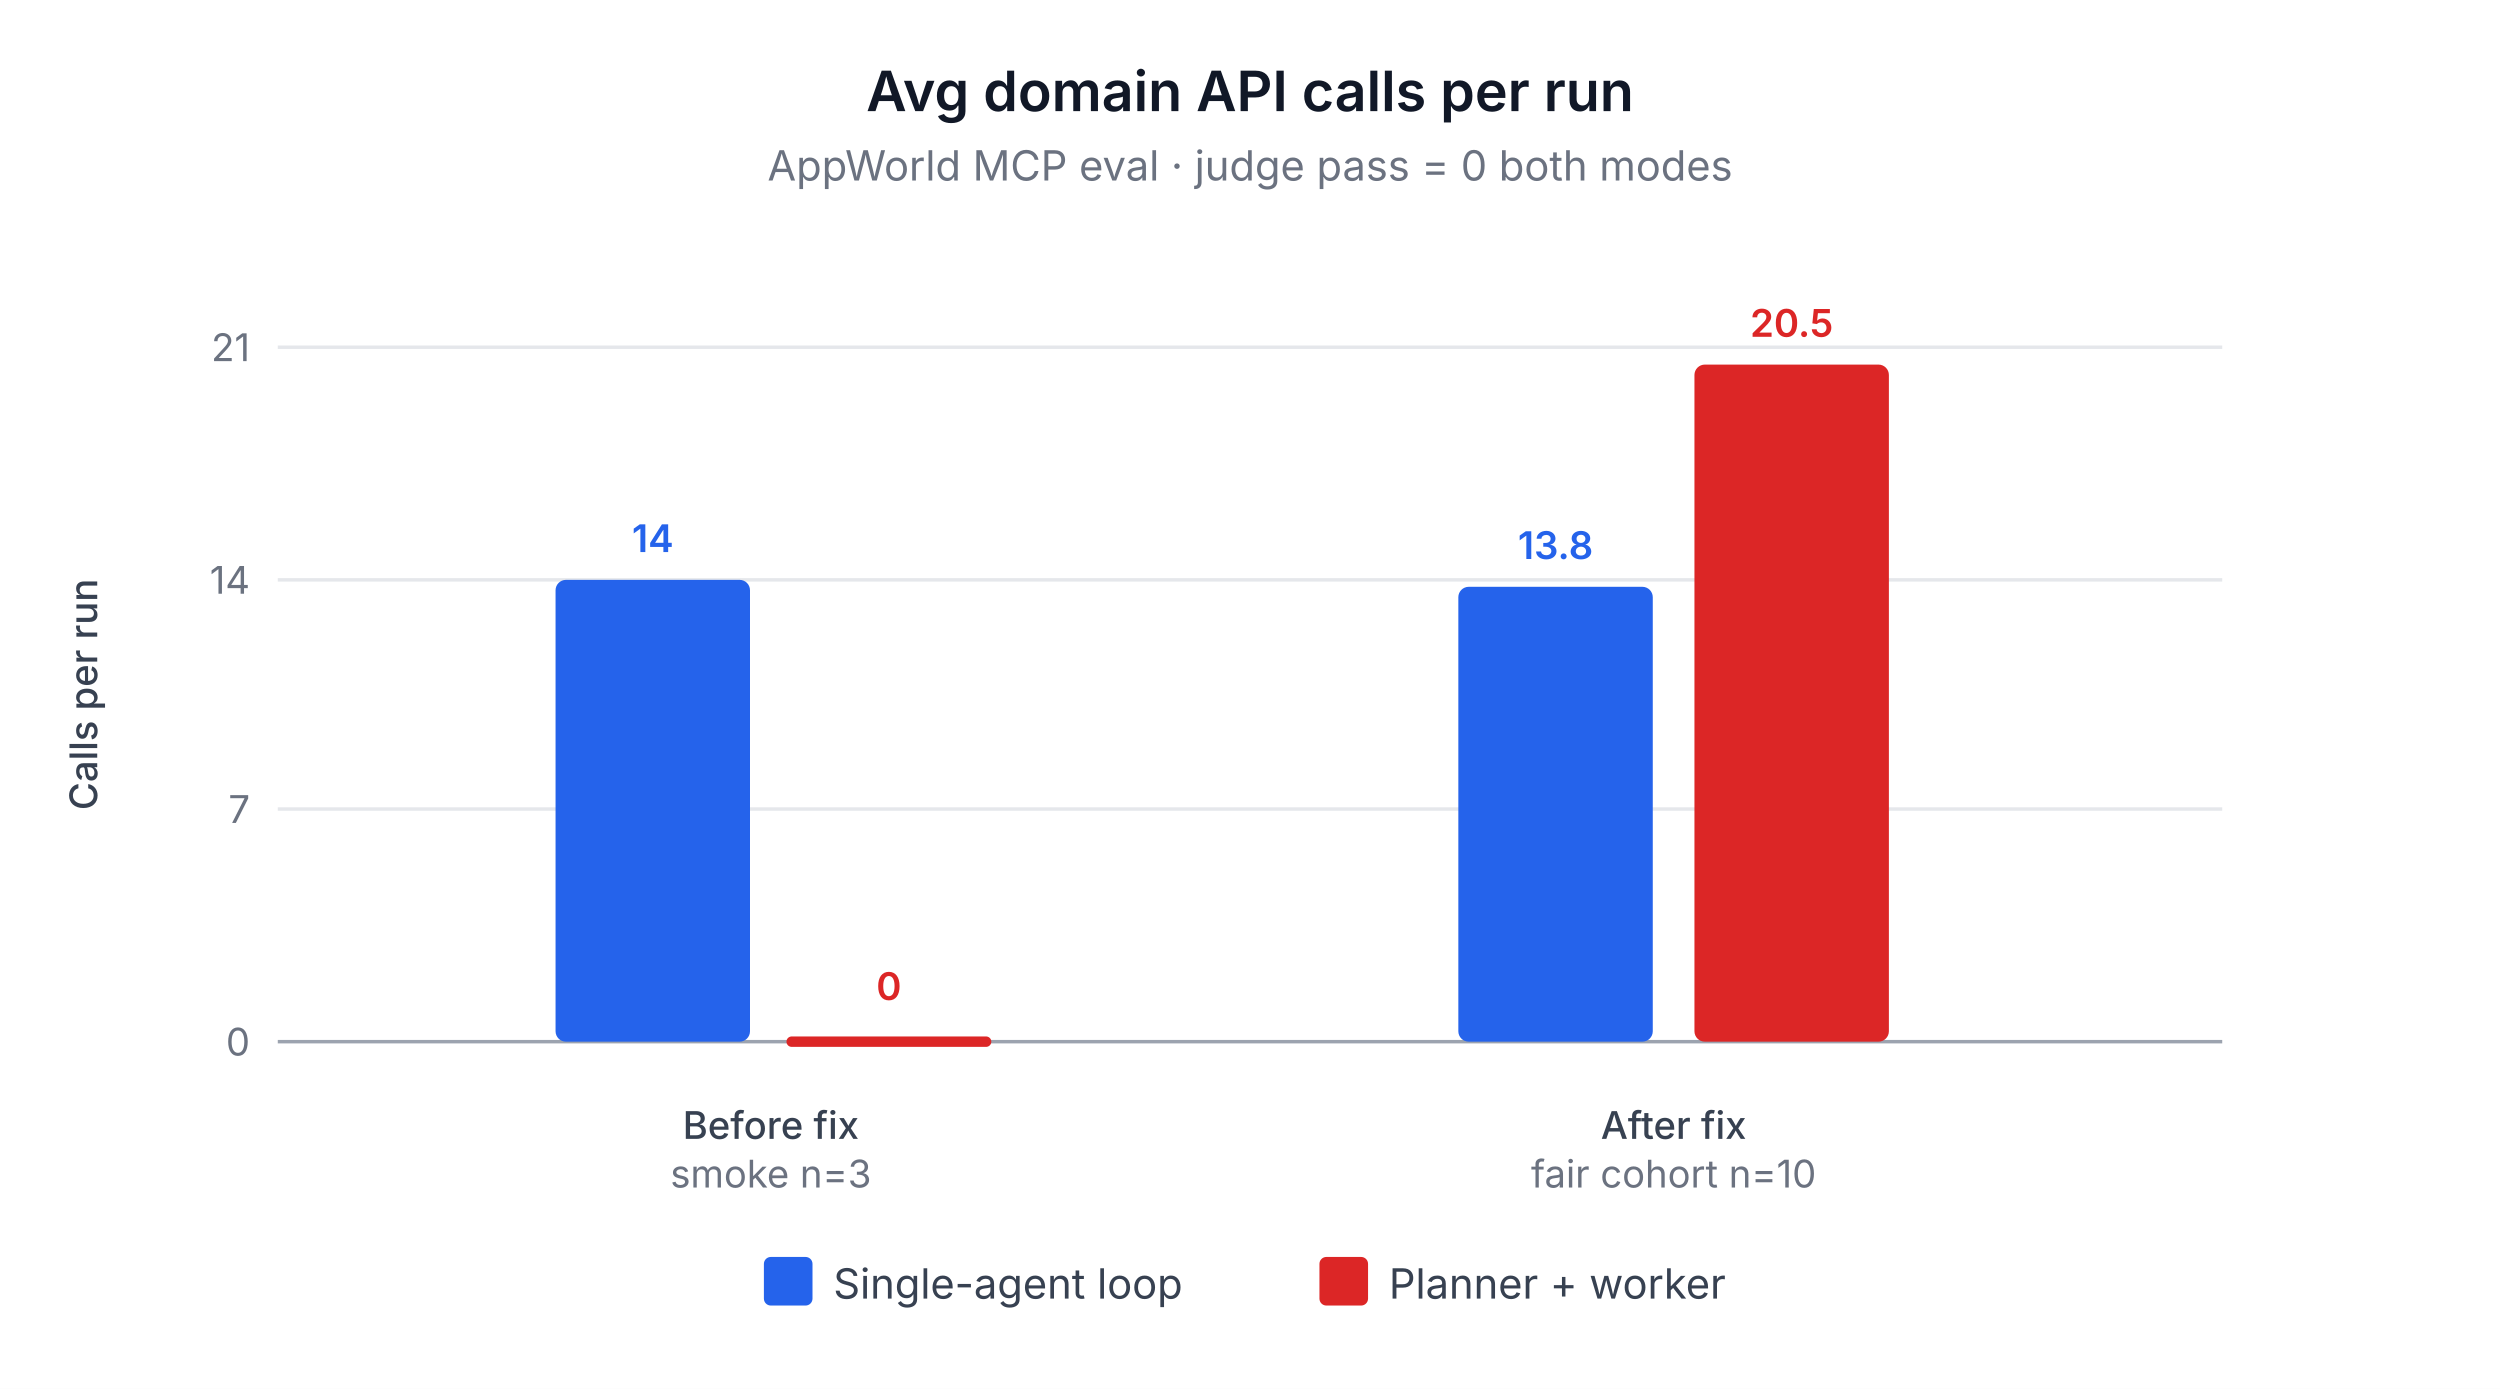
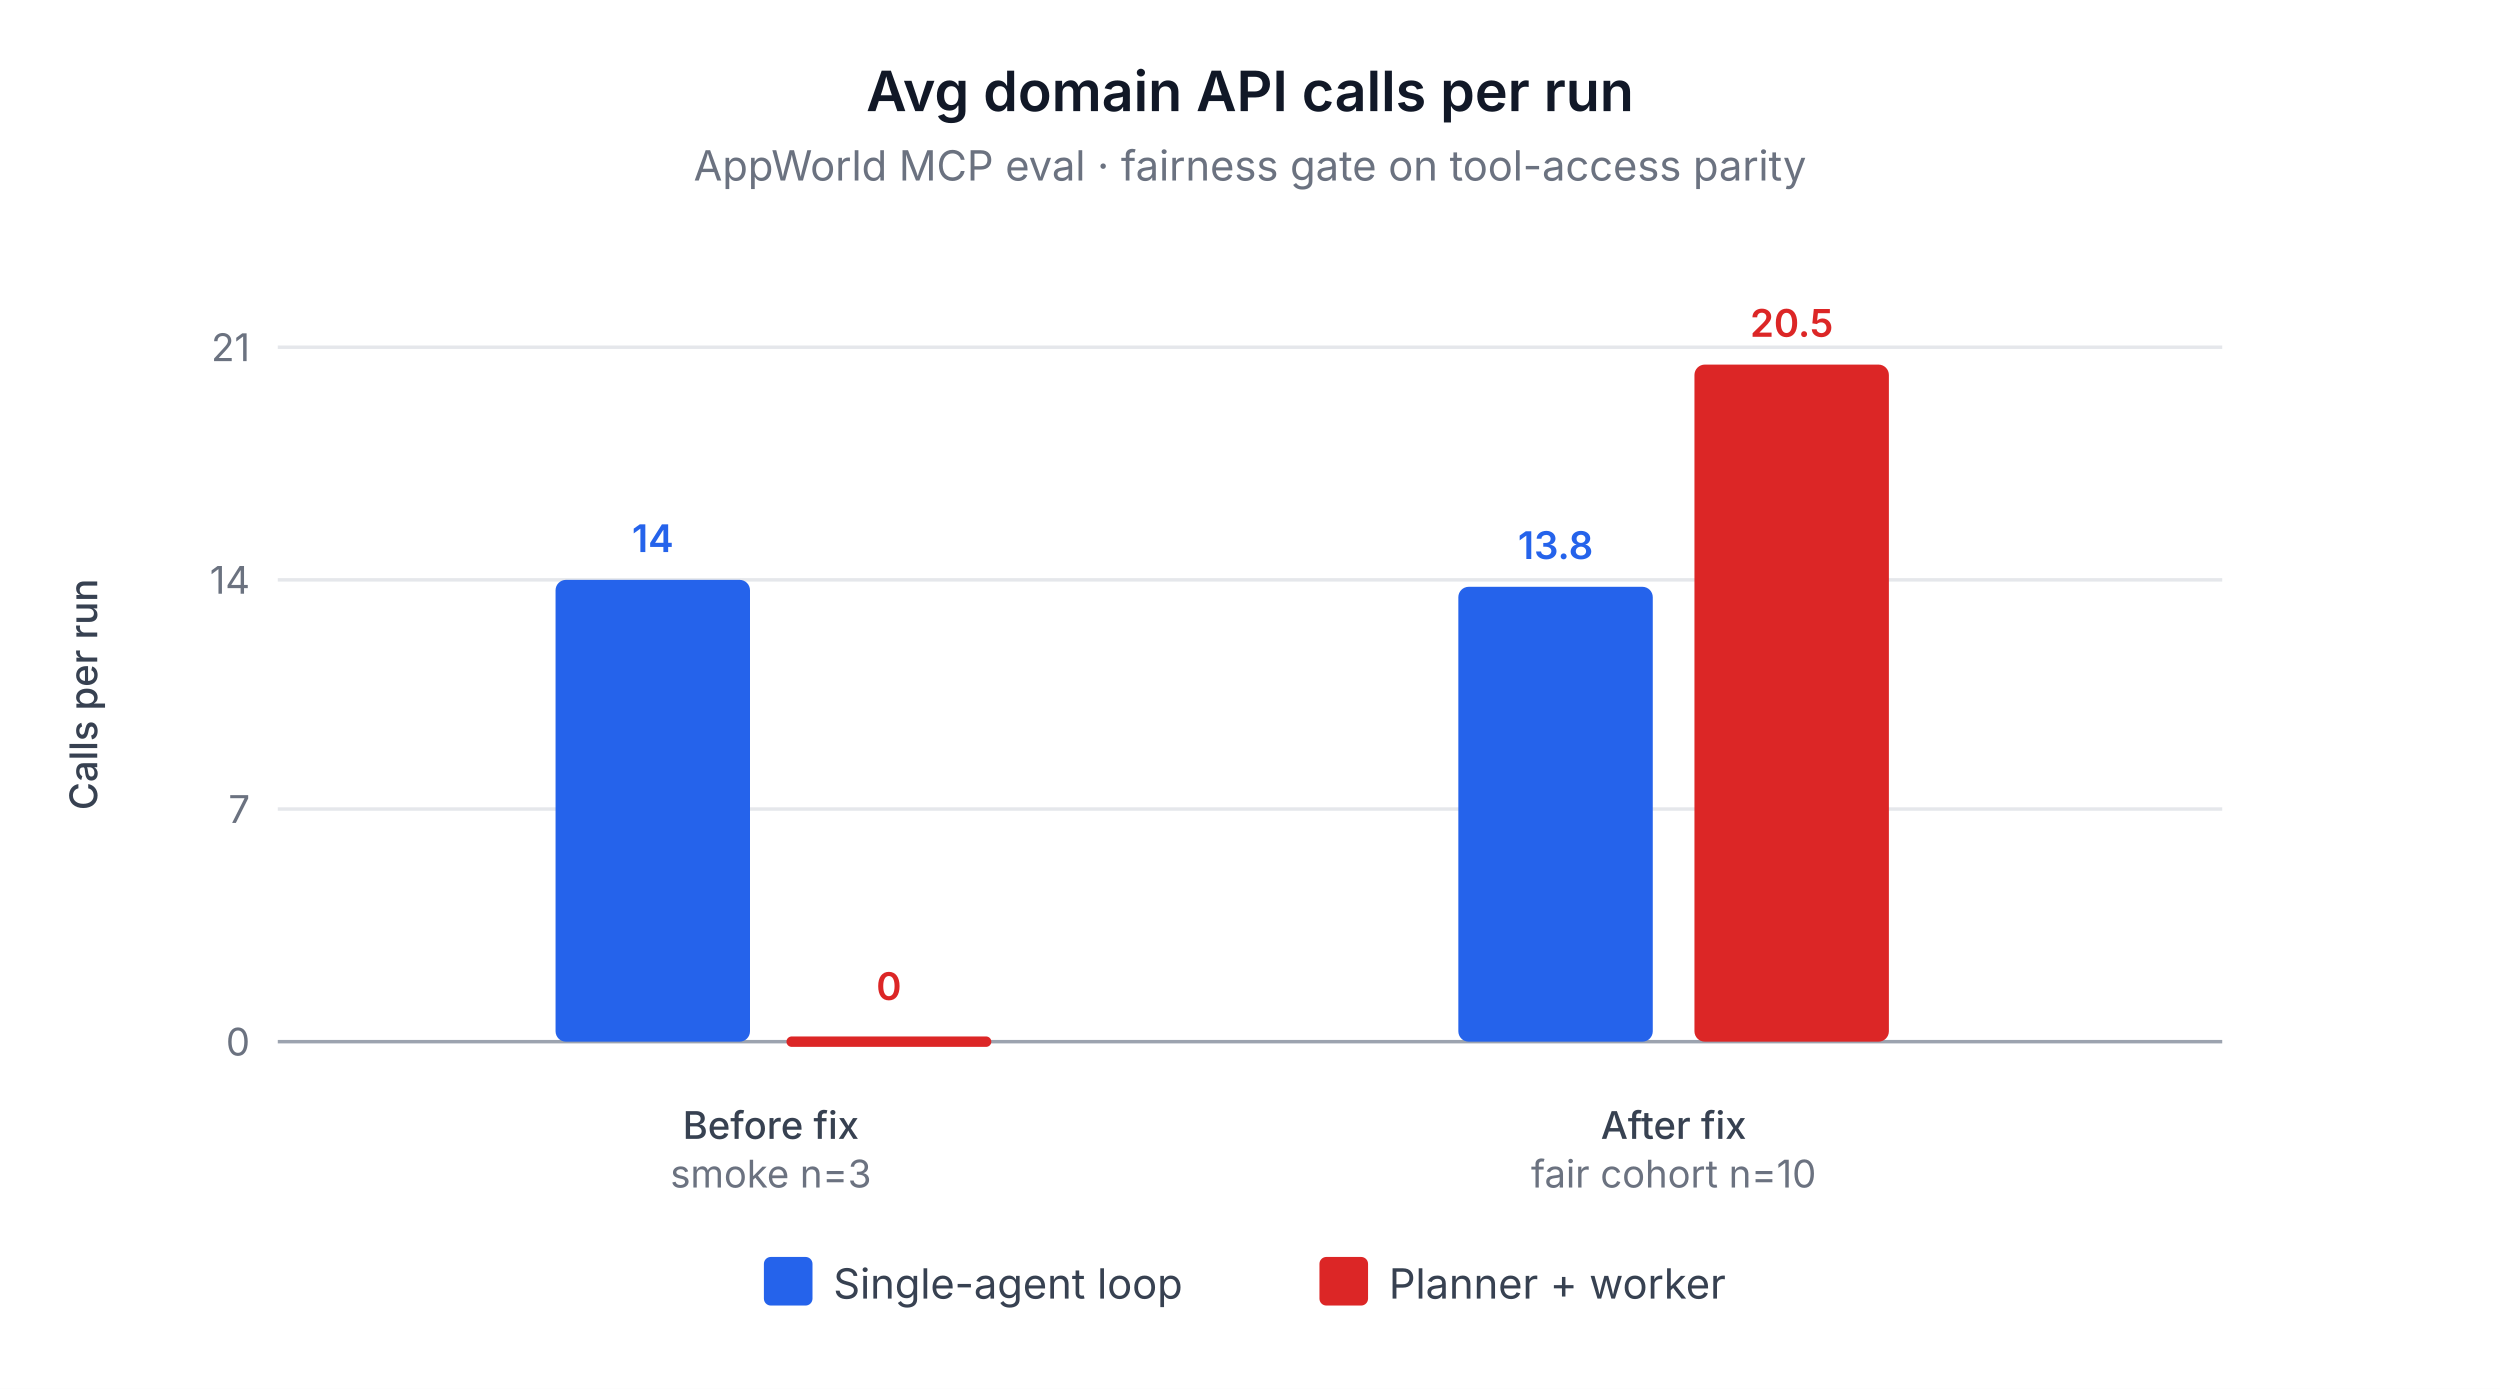
<svg xmlns="http://www.w3.org/2000/svg" viewBox="0 0 720 400" role="img" aria-labelledby="title desc">
  <defs>
    <style>
      .title { font: 600 16px -apple-system, BlinkMacSystemFont, "Segoe UI", sans-serif; fill: #111827; }
      .subtitle { font: 400 12px -apple-system, BlinkMacSystemFont, "Segoe UI", sans-serif; fill: #6b7280; }
      .axis { font: 400 11px -apple-system, BlinkMacSystemFont, "Segoe UI", sans-serif; fill: #6b7280; }
      .label { font: 500 11px -apple-system, BlinkMacSystemFont, "Segoe UI", sans-serif; fill: #374151; }
      .value { font: 600 11px -apple-system, BlinkMacSystemFont, "Segoe UI", sans-serif; }
      .legend { font: 400 12px -apple-system, BlinkMacSystemFont, "Segoe UI", sans-serif; fill: #374151; }
      .grid { stroke: #e5e7eb; stroke-width: 1; }
      .baseline { stroke: #9ca3af; stroke-width: 1; }
    </style>
  </defs>
  <rect width="720" height="400" fill="#ffffff" />
  <text x="360" y="32" text-anchor="middle" class="title">Avg domain API calls per run</text>
-   <text x="360" y="52" text-anchor="middle" class="subtitle">AppWorld MCP eval · judge pass = 0 both modes</text>
+   <text x="360" y="52" text-anchor="middle" class="subtitle">AppWorld MCP eval · fairness gate on tool-access parity</text>
  <line x1="80" y1="300" x2="640" y2="300" class="baseline" />
  <line x1="80" y1="233" x2="640" y2="233" class="grid" />
  <line x1="80" y1="167" x2="640" y2="167" class="grid" />
  <line x1="80" y1="100" x2="640" y2="100" class="grid" />
  <text x="72" y="304" text-anchor="end" class="axis">0</text>
  <text x="72" y="237" text-anchor="end" class="axis">7</text>
  <text x="72" y="171" text-anchor="end" class="axis">14</text>
  <text x="72" y="104" text-anchor="end" class="axis">21</text>
  <text x="28" y="200" text-anchor="middle" class="label" transform="rotate(-90 28 200)">Calls per run</text>
  <rect x="160" y="167" width="56" height="133" fill="#2563eb" rx="3" />
  <line x1="228" y1="300" x2="284" y2="300" stroke="#dc2626" stroke-width="3" stroke-linecap="round" />
  <text x="188" y="159" text-anchor="middle" class="value" fill="#2563eb">14</text>
  <text x="256" y="288" text-anchor="middle" class="value" fill="#dc2626">0</text>
  <text x="222" y="328" text-anchor="middle" class="label">Before fix</text>
  <text x="222" y="342" text-anchor="middle" class="axis">smoke n=3</text>
  <rect x="420" y="169" width="56" height="131" fill="#2563eb" rx="3" />
  <rect x="488" y="105" width="56" height="195" fill="#dc2626" rx="3" />
  <text x="448" y="161" text-anchor="middle" class="value" fill="#2563eb">13.8</text>
  <text x="516" y="97" text-anchor="middle" class="value" fill="#dc2626">20.5</text>
  <text x="482" y="328" text-anchor="middle" class="label">After fix</text>
  <text x="482" y="342" text-anchor="middle" class="axis">fair cohort n=10</text>
  <rect x="220" y="362" width="14" height="14" fill="#2563eb" rx="2" />
  <text x="240" y="374" class="legend">Single-agent loop</text>
  <rect x="380" y="362" width="14" height="14" fill="#dc2626" rx="2" />
  <text x="400" y="374" class="legend">Planner + worker</text>
</svg>
